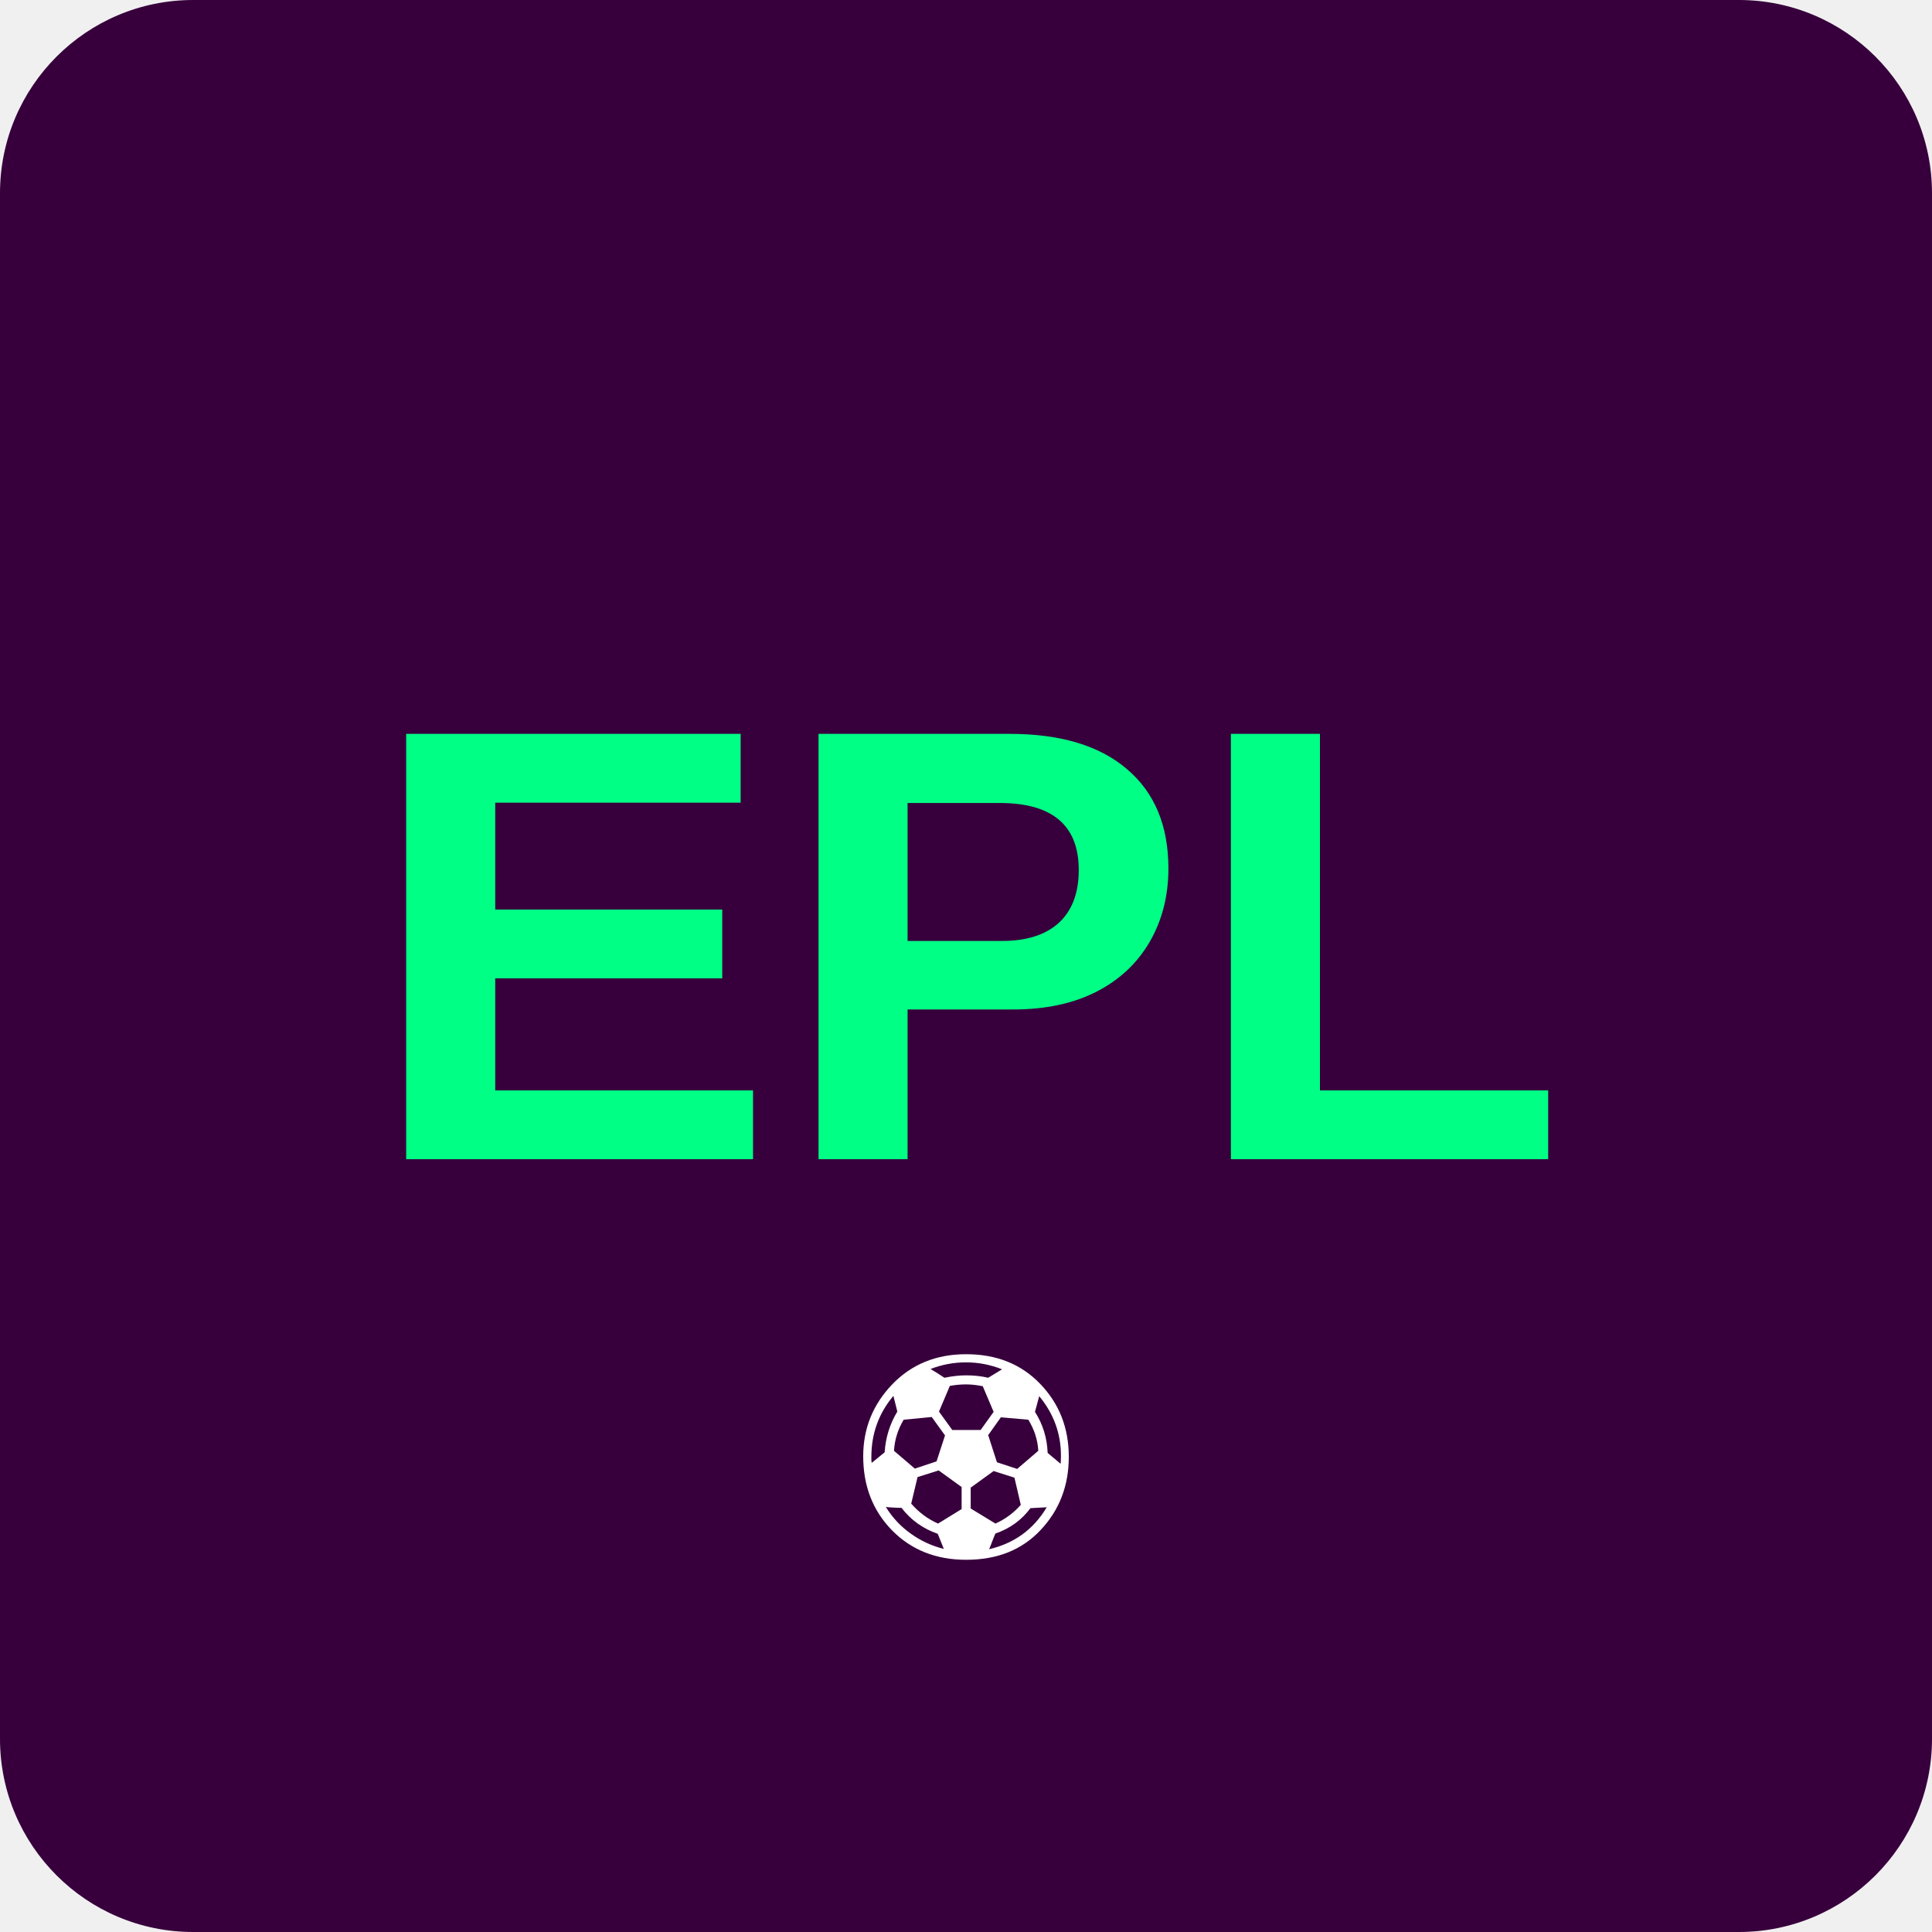
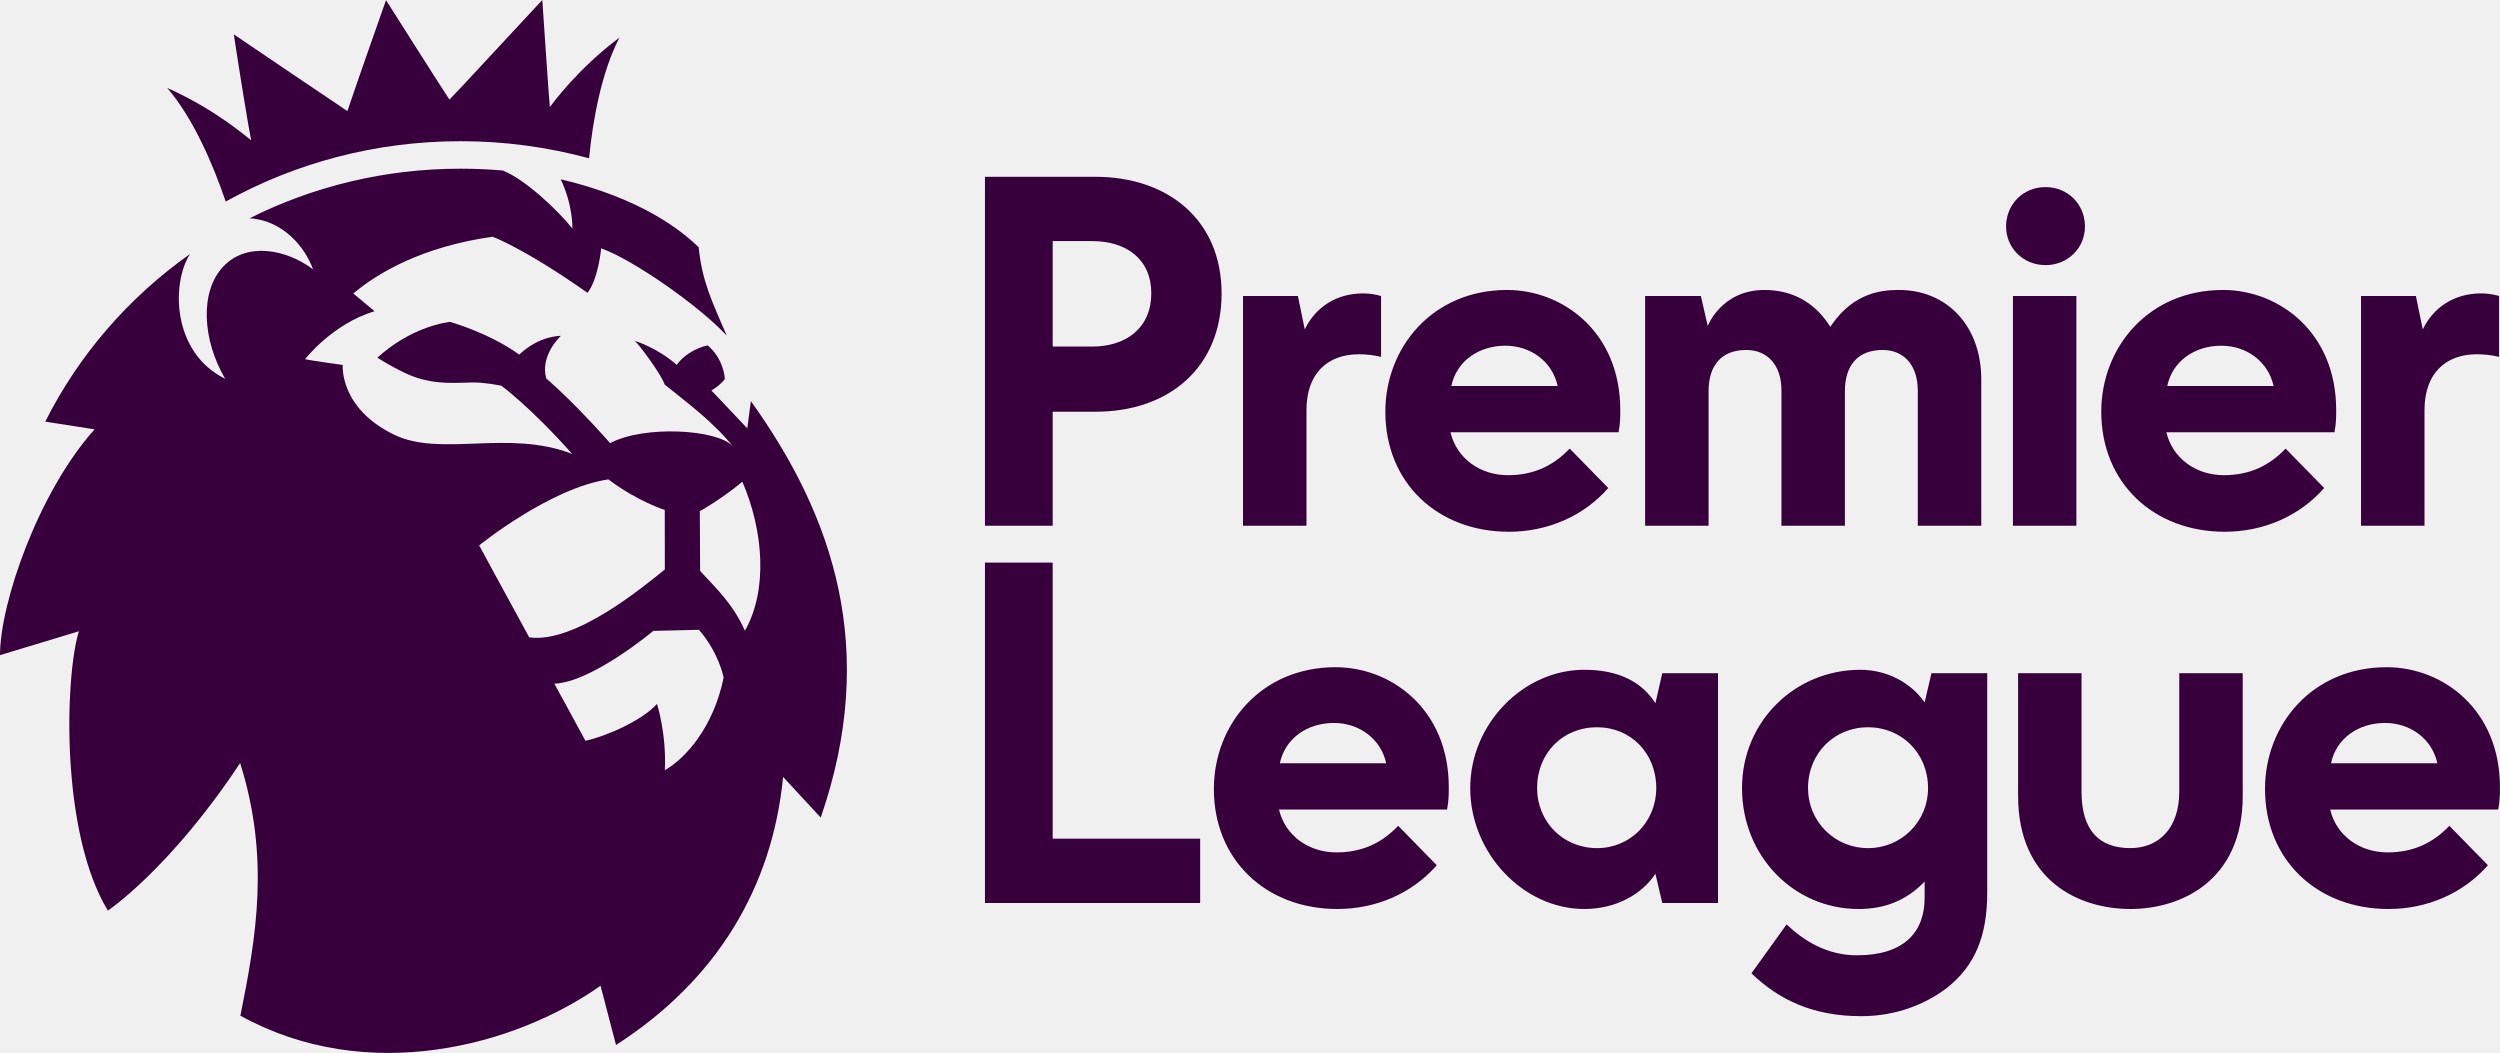
- <svg xmlns="http://www.w3.org/2000/svg" viewBox="0 0 100 100">
-   <rect width="100" height="100" fill="#37003c" rx="10" />
-   <text x="50" y="60" font-size="32" text-anchor="middle" fill="#00ff85" font-family="Arial" font-weight="bold">EPL</text>
-   <text x="50" y="80" font-size="14" text-anchor="middle" fill="#ffffff" font-family="Arial">⚽</text>
+ <svg xmlns="http://www.w3.org/2000/svg" xml:space="preserve" overflow="visible" style="overflow:visible" viewBox="0 0 204.7 86.21">
+   <path d="m157.587 57.51.563-2.387h4.563v17.973c0 3.51-.982 5.967-3.299 7.792-1.754 1.334-4.143 2.316-7.02 2.316-3.932 0-6.74-1.334-8.986-3.51l2.879-4.002c1.404 1.334 3.299 2.528 5.756 2.528 3.861 0 5.545-1.896 5.545-4.704v-1.334c-1.543 1.615-3.368 2.246-5.404 2.246-5.336 0-9.548-4.353-9.548-9.898 0-5.477 4.353-9.688 9.688-9.688 2.176.001 4.141 1.053 5.263 2.668m-4.631 2.037c-2.737 0-4.915 2.105-4.915 4.983a4.885 4.885 0 0 0 4.915 4.914 4.883 4.883 0 0 0 4.913-4.914c0-2.878-2.176-4.983-4.913-4.983M123.26 28.306c-2.177 0-4.003 1.264-4.423 3.3h8.704c-.42-1.966-2.174-3.3-4.281-3.3m.281 15.234c-5.826 0-10.109-4.001-10.109-9.828 0-5.266 3.861-9.969 9.969-9.969 4.563 0 9.267 3.439 9.267 9.828 0 .491 0 1.124-.14 1.825h-13.76c.49 2.106 2.387 3.512 4.703 3.512 2.106 0 3.721-.773 5.055-2.178l3.159 3.229c-2.035 2.317-4.984 3.581-8.144 3.581m58.337-15.234c-2.176 0-4 1.264-4.423 3.3h8.705c-.42-1.966-2.176-3.3-4.282-3.3m.282 15.234c-5.826 0-10.109-4.001-10.109-9.828 0-5.266 3.861-9.969 9.969-9.969 4.563 0 9.267 3.439 9.267 9.828 0 .491 0 1.124-.14 1.825h-13.761c.493 2.106 2.388 3.512 4.704 3.512 2.105 0 3.72-.773 5.055-2.178l3.158 3.229c-2.036 2.317-4.985 3.581-8.143 3.581m13.127 15.655c-2.176 0-4.001 1.264-4.422 3.3h8.705c-.422-1.966-2.177-3.3-4.283-3.3m.281 15.233c-5.828 0-10.109-4.001-10.109-9.828 0-5.266 3.861-9.969 9.969-9.969 4.563 0 9.268 3.439 9.268 9.828 0 .491 0 1.124-.143 1.825h-13.758c.491 2.106 2.387 3.51 4.703 3.51 2.106 0 3.721-.772 5.055-2.176l3.158 3.229c-2.036 2.318-4.983 3.581-8.143 3.581m-86.349-15.233c-2.177 0-4.001 1.264-4.423 3.3h8.705c-.42-1.966-2.175-3.3-4.282-3.3m.281 15.233c-5.826 0-10.109-4.001-10.109-9.828 0-5.266 3.86-9.969 9.967-9.969 4.564 0 9.268 3.439 9.268 9.828 0 .491 0 1.124-.14 1.825h-13.761c.492 2.106 2.389 3.51 4.705 3.51 2.105 0 3.719-.772 5.055-2.176l3.158 3.229c-2.035 2.318-4.983 3.581-8.143 3.581m-28.852-.491v-27.87h5.545v22.605h12.075v5.265zm21.13-30.888V24.234h4.493l.563 2.738c.841-1.756 2.525-2.948 4.773-2.948q.736 0 1.474.21v4.984a8 8 0 0 0-1.825-.211c-2.527 0-4.282 1.545-4.282 4.563v9.478zm91.544 0V24.234h4.492l.562 2.738c.843-1.756 2.527-2.948 4.774-2.948q.737 0 1.475.21v4.984a8 8 0 0 0-1.826-.211c-2.527 0-4.281 1.545-4.281 4.563v9.478zm-36.295-11.093c0-2.036-1.123-3.3-2.879-3.3-2.035 0-3.088 1.264-3.088 3.371v11.021h-5.195V31.956c0-2.036-1.123-3.3-2.878-3.3-2.036 0-3.089 1.264-3.089 3.371v11.021h-5.195V24.234h4.563l.563 2.457s1.123-2.948 4.633-2.948c2.178 0 4.002.912 5.266 2.809l.141.21.141-.21c1.826-2.598 4.072-2.809 5.476-2.809 4.001 0 6.739 3.019 6.739 7.301v12.005h-5.195V31.956zm10.46-10.248c-1.825 0-3.229-1.405-3.229-3.16 0-1.825 1.404-3.229 3.229-3.229s3.229 1.403 3.229 3.229c0 1.754-1.404 3.16-3.229 3.16m-2.667 2.526h5.194v18.813h-5.194zm-34.049 35.313c-2.809 0-4.913 2.105-4.913 4.983 0 2.738 2.104 4.914 4.913 4.914 2.738 0 4.844-2.176 4.844-4.914 0-2.878-2.106-4.983-4.844-4.983m-1.053 14.881c-4.984 0-9.336-4.563-9.336-9.898 0-5.265 4.352-9.688 9.336-9.688 2.809 0 4.703.982 5.827 2.737l.562-2.457h4.563v18.814h-4.563l-.562-2.388c-1.124 1.687-3.229 2.88-5.827 2.88m44.719 0c-4.142 0-9.195-2.246-9.195-9.266v-10.04h5.193v9.688c0 3.229 1.476 4.633 4.002 4.633 2.316 0 4.002-1.614 4.002-4.633v-9.688h5.195v10.04c0 7.02-5.125 9.266-9.197 9.266M86.193 28.377h3.23c2.809 0 4.844-1.544 4.844-4.353 0-2.81-2.035-4.283-4.844-4.283h-3.23zm-5.545 14.672V14.476h9.055c5.897 0 10.32 3.51 10.32 9.548 0 6.107-4.353 9.688-10.32 9.688h-3.51v9.337z" style="fill:#37003c;fill-opacity:1" data-source="https://football-logos.cc" />
+   <path d="M60.785 39.447c-1.885 1.544-3.483 2.405-3.483 2.405l.022 4.895c1.347 1.467 2.676 2.682 3.671 4.896 1.888-3.316 1.525-8.19-.21-12.196m-1.533 16.025s-.385-2.02-2.022-3.904l-3.737.089s-5.036 4.222-8.108 4.321c0 0 1.692 3.072 2.55 4.676 1.688-.361 4.662-1.661 5.86-3.021 0 0 .791 2.49.642 5.43 1.682-.95 3.998-3.528 4.815-7.591m-4.815-8.842-.007-4.877s-2.233-.698-4.615-2.501c-4.785.705-10.58 5.402-10.58 5.402s1.956 3.624 4.099 7.534c3.765.514 9.314-4.127 11.104-5.558M67.2 66.942l-3.08-3.326c-.878 8.99-5.391 16.623-13.681 21.947l-1.267-4.849c-7.037 4.96-19.115 8.176-29.489 2.451 1.29-6.411 2.433-12.908-.021-20.686-5.745 8.678-10.828 12.079-10.828 12.079C4.953 68.199 5.3 55.444 6.46 51.688L0 53.642c0-4.287 3.163-13.38 7.745-18.488l-4.034-.63h-.004c2.742-5.466 6.834-10.177 11.841-13.716l.007-.004c-1.503 2.317-1.525 8.034 2.88 10.21-1.87-3.2-2.096-7.153-.142-9.2 1.953-2.065 5.24-1.357 7.338.244-.624-1.785-2.454-4.03-5.196-4.183h-.004c5.178-2.6 11.057-4.063 17.277-4.063 1.162 0 2.32.05 3.453.149 1.809.708 4.463 3.195 5.701 4.743 0 0 .087-1.825-.951-4.028 6.736 1.601 9.95 4.276 11.296 5.565.276 2.841 1.148 4.545 2.299 7.244-2.183-2.384-7.666-6.23-10.284-7.152 0 0-.214 2.462-1.114 3.645-5.215-3.67-7.775-4.594-7.775-4.594-5.722.8-9.404 2.954-11.405 4.647l1.743 1.45c-3.45 1.033-5.69 3.924-5.69 3.924.025.053 3.083.478 3.083.478s-.312 3.503 4.183 5.7c3.853 1.88 9.39-.454 14.604 1.587-3.427-3.861-5.799-5.587-5.799-5.587s-1.361-.276-2.32-.269c-1.198.007-2.985.238-4.942-.506-.937-.358-2.03-.989-2.887-1.513 0 0 2.408-2.412 5.926-2.944 0 0 3.174.872 5.687 2.686 1.67-1.587 3.413-1.538 3.413-1.538s-1.728 1.573-1.206 3.479c2.51 2.182 5.233 5.306 5.233 5.306 2.774-1.48 8.805-1.14 10.044.262-1.569-1.987-3.831-3.645-5.581-5.062-.215-.744-2.125-3.337-2.448-3.577 0 0 1.816.545 3.439 1.966.465-.649 1.336-1.308 2.524-1.598 1.22.999 1.437 2.533 1.405 2.788-.549.64-1.093.903-1.093.903l2.941 3.107.294-2.229c6.776 9.44 10.469 20.365 5.72 34.098M13.691 7.198c3.907 1.746 6.416 3.95 6.874 4.286-.207-.985-.977-5.724-1.42-8.668 2.277 1.541 7.56 5.119 9.3 6.28.707-2.128 3.162-9.082 3.162-9.082s4.437 7.007 5.196 8.144c.926-.946 6.227-6.702 7.6-8.158.229 3.312.541 8.048.62 8.76.266-.35 2.296-3.128 5.698-5.685-1.474 2.833-2.179 6.744-2.49 9.886a40 40 0 0 0-10.52-1.399c-6.99 0-13.555 1.792-19.23 4.941-1.032-3.035-2.648-6.811-4.79-9.305" style="fill:#37003c" data-source="https://football-logos.cc" />
</svg>
